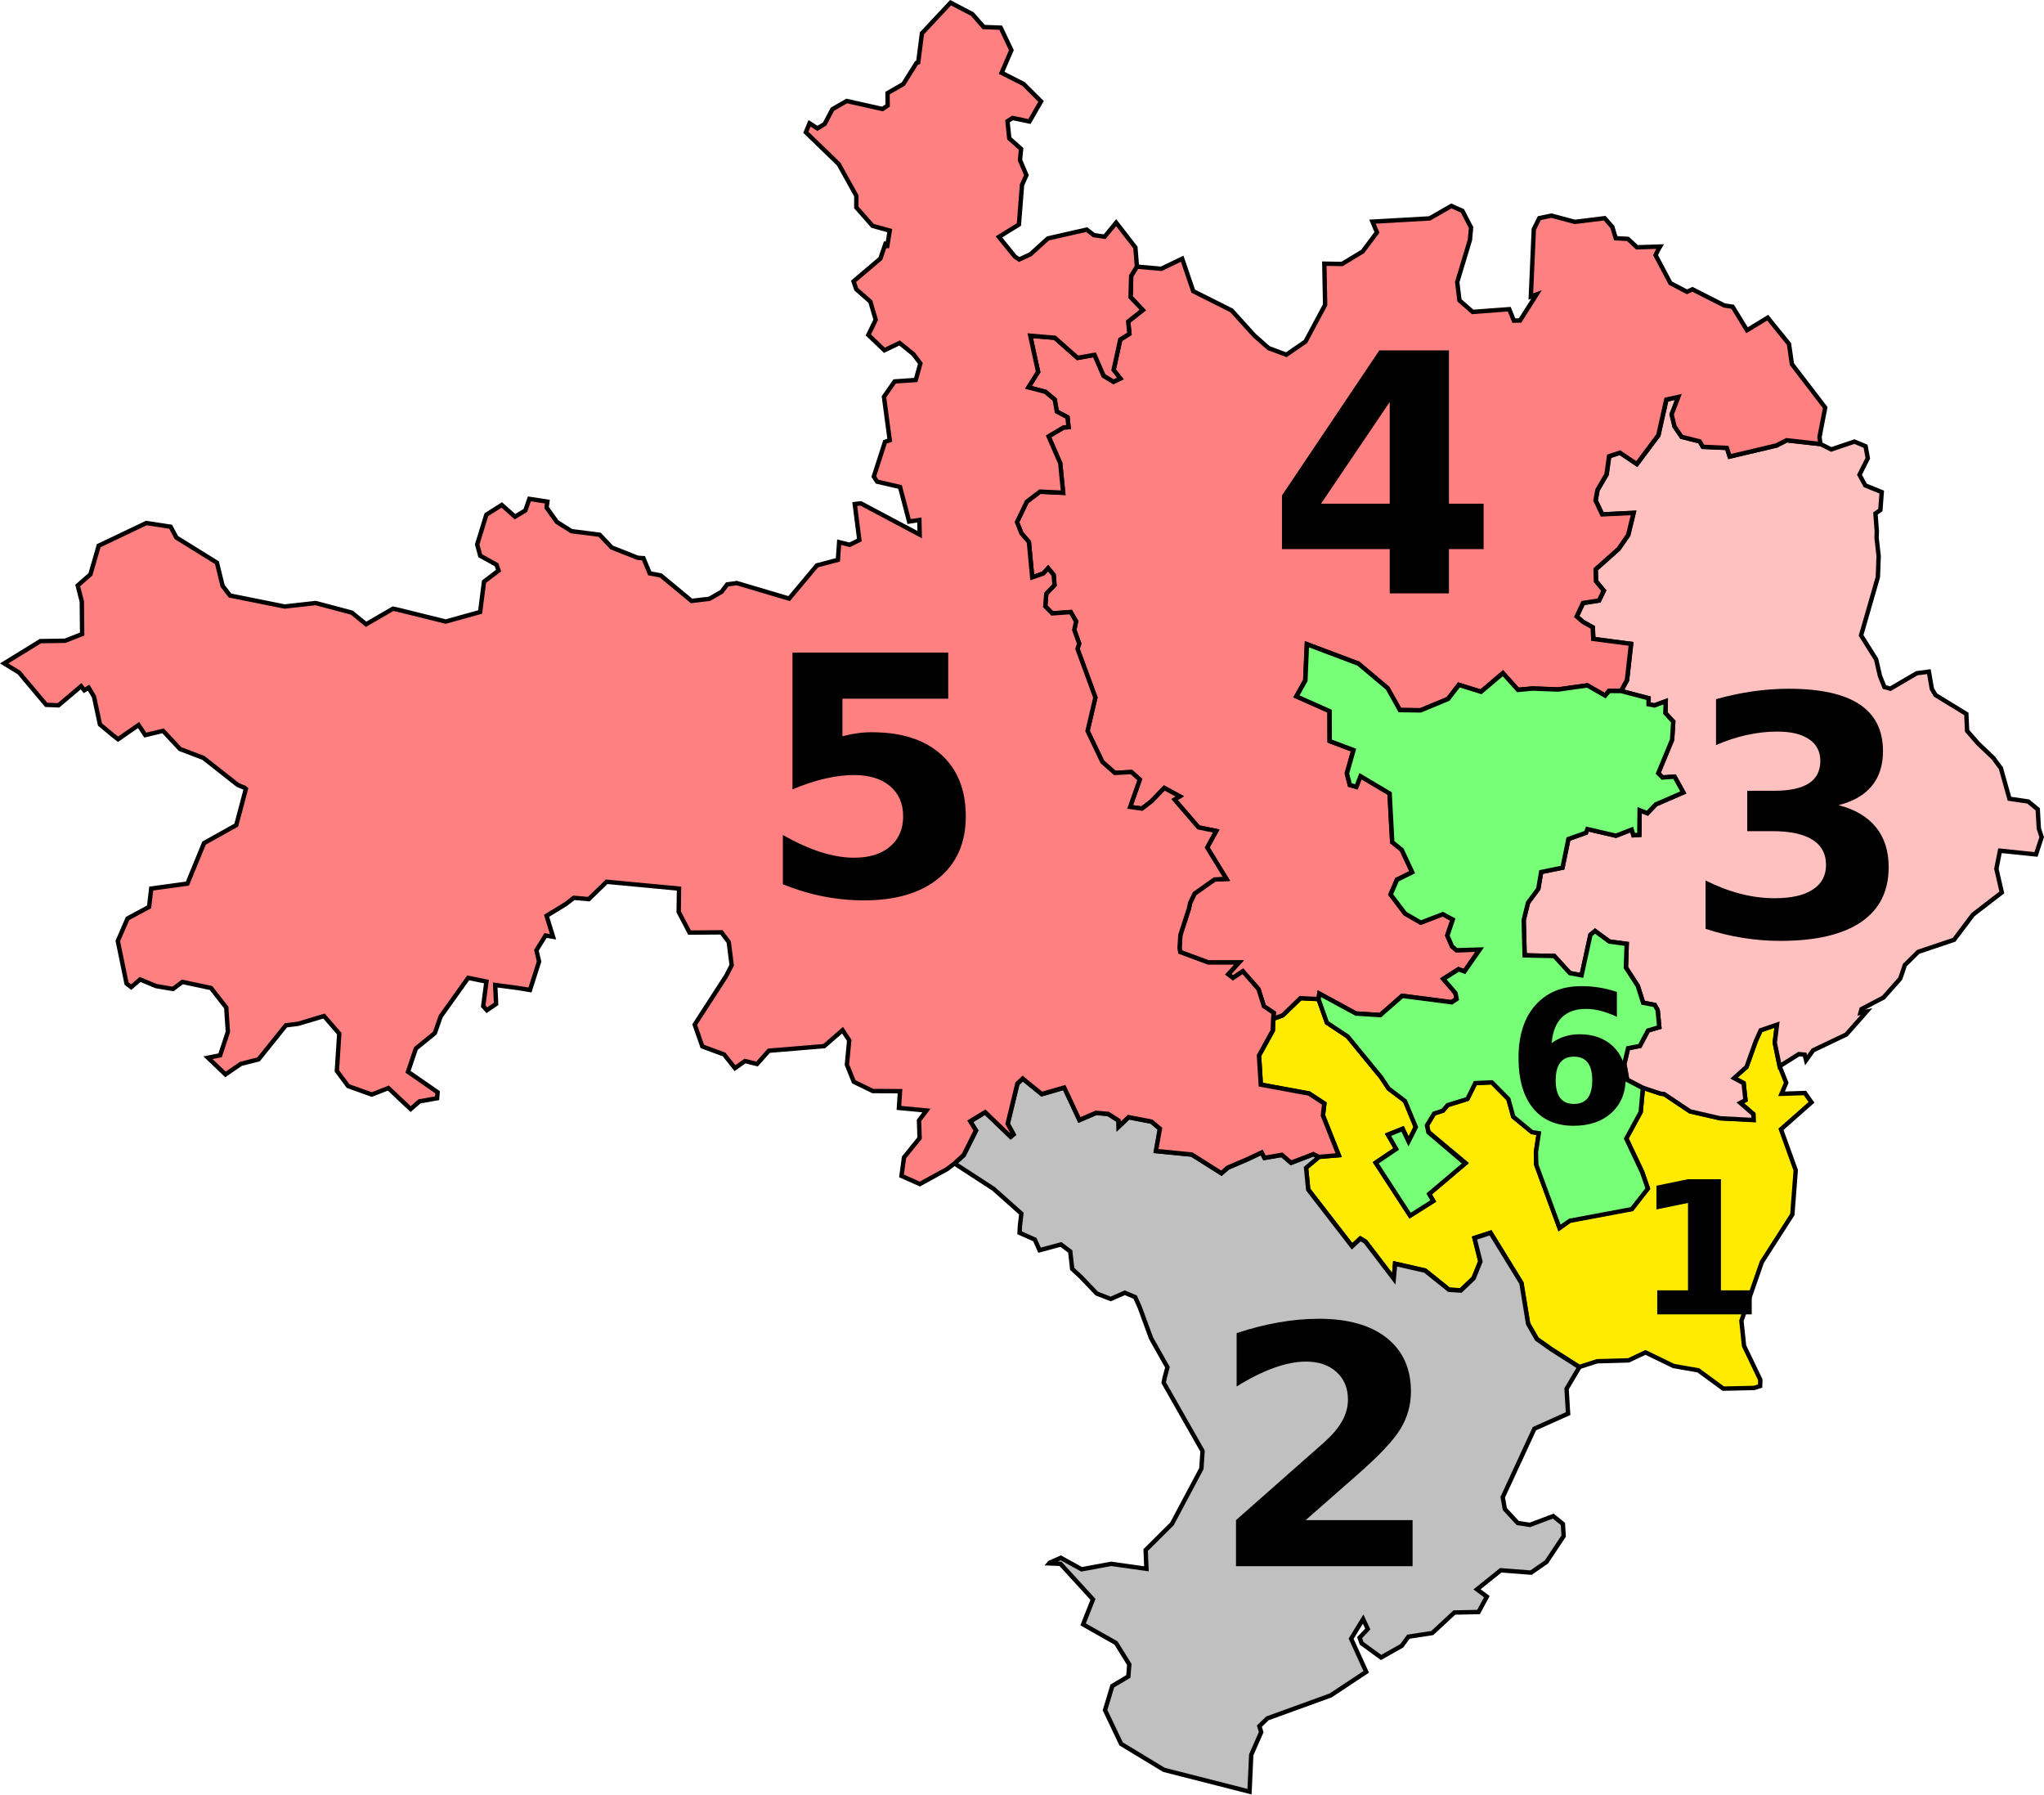
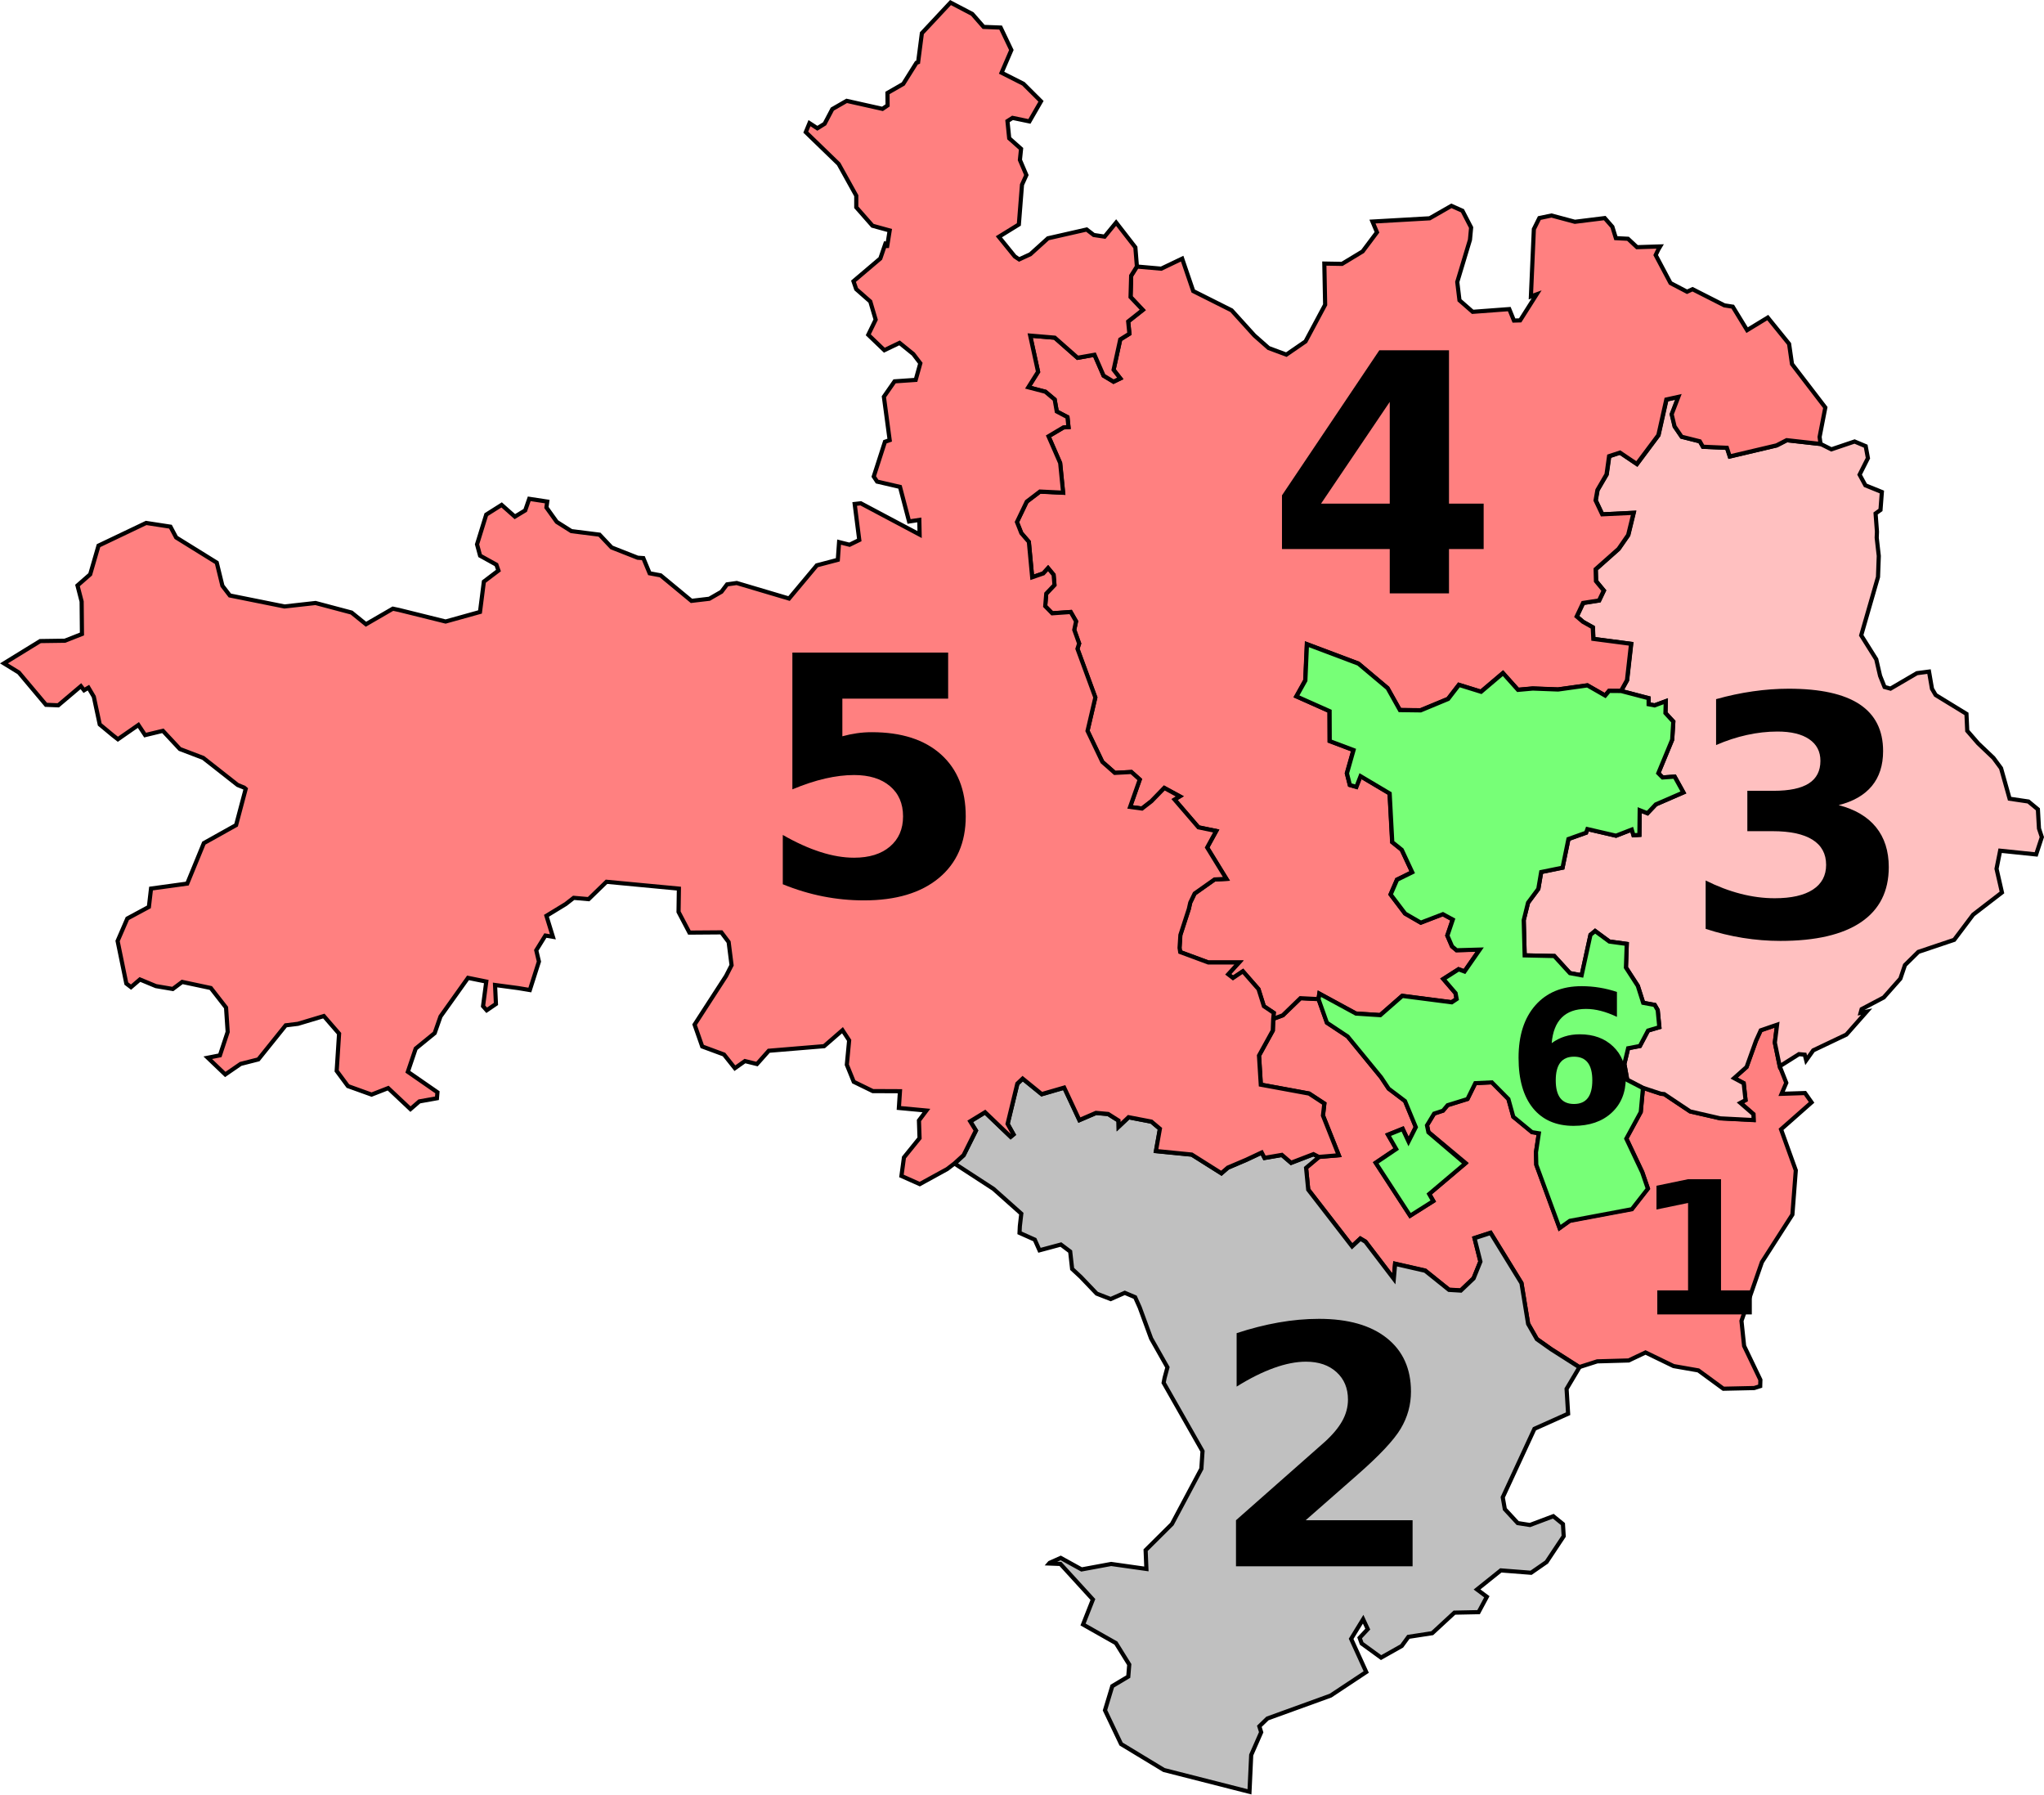
- <svg xmlns="http://www.w3.org/2000/svg" width="933.058" height="818.974" viewBox="0 0 933.058 818.974">
-   <path d="M718.283,699.261l-10.63-28.894-0.138-5.713L708.822,656l-3.133-.512-8.521-7.013-2.241-8.105-7.552-7.607-7.552.353-3.569,7.254-9.067,2.808-2.11,2.511-4.053,1.335-3.257,5.36,0.664,3.133,16.937,14.129-16.6,14.06,1.867,3.243-10.56,6.66-15.7-24.108,9.336-6.307-3.727-6.487,6.674-2.691,2.691,5.74,3.313-6.563-4.931-11.9-7.455-5.644-3.486-5.228-15.236-18.6-9.468-6.266-3.811-10.74-8.2-.422L592,602.211l-4.392,1.632-0.2,5.332L581.112,620.6l0.823,13.279,22.02,4.053,6.971,4.565-0.636,5.471L617.5,666.08l-9.088.767-5.865,4.931,0.989,9.952,20.028,25.879,3.769-3.514,2.31,1.363,12.939,16.951,0.609-6.833,13.735,3.133,10.858,8.728,5.388,0.325,5.837-5.568,3.105-7.656-2.676-10.685,7.324-2.393,14.1,22.919,3.05,18.59,3.984,6.957,6.535,4.634,12.87,8.2,8.161-2.607,14.343-.408,7.7-3.644,12.808,6.21,11.294,1.971,11.425,8.361,14.074-.312,2.739-.864,0.083-2.877L802.5,753.114l-1.2-11.425,9.323-26.812,13.914-21.695,1.556-20.195L819.35,654.28l13.942-12.3-3-4.253-10.685.353,2.137-5.014-3.016-7.607-2.213-10.8,1.023-8.188-7.455,2.566-2.171,4.793L803.6,625.787l-5.685,5.048,4.378,2.338,0.837,7.711-2.351,1.259,5.969,5.187,0.083,2.663-15.222-.782-13.762-3.161-11.833-7.919-1.487-.138-8.2-2.718-1.01,10.955-6.591,12.131,7.282,15.36,2.566,7.483-7.31,9.351-28.313,5.3Z" transform="translate(-6.368 -138.882)" fill="#ffeb00" stroke="#000" stroke-width="2" />
-   <path d="M490.469,852.6l-5.187-.2,0.27-.312,5.042-2.241,9.523,5.256,13.507-2.5,16.072,2.268-0.353-8.562,12.006-11.93,13.437-25.229,0.526-8.023-17.746-31.2,0.422-2.186,1.307-4.862-7.455-13.168-5.2-14.185-2.082-4.647-4.717-2-6.446,2.836-6.362-2.469-7.338-7.67-3.887-3.6-0.892-7.939-4.239-3.189-9.765,2.621-2.158-4.848-6.957-3.105,0.145-3.036,0.664-5.726-12.7-11.307L442.161,669.91l4.149-3.811,5.609-11.225-2.593-4.184,6.777-4.149,11.66,11.169,1.3-1.079-2.677-4.806,4.447-18.341,2.42-2.282,8.7,7.075,10.263-2.988,6.93,14.807,7.58-3.257,5.54,0.5L517,650.311l0.055,2.794L521.6,648.8l10.429,2.013,3.866,3.271-1.812,10.159,16.356,1.618,13.507,8.506,2.932-2.538,8.416-3.6,7.061-3.313,1.273,2.448L591.571,666l4.184,3.6,10.229-3.928,2.455,1.272-5.865,4.931,0.975,9.945L623.577,707.7l3.783-3.514,2.3,1.376,12.954,16.951,0.609-6.833,13.721,3.133,10.872,8.728,5.388,0.325,5.837-5.568,3.105-7.656-2.691-10.7,7.338-2.379,14.1,22.919,3.036,18.59,3.984,6.957,6.535,4.62,12.884,8.216-5.85,9.848,0.691,11.335-15.36,6.874-14.468,31.267,0.947,5.4,5.878,6.363,5.581,0.878,10.657-4.011,4.405,3.582,0.339,5.54-7.836,11.791-7.054,4.89-13.8-1.079-10.858,8.7,4.481,3.334-3.769,7.013-11.024.228-10.131,9.371-10.885,1.673-3.036,4.164-9.427,5.311-8.859-6.446-0.934-2.593,3.714-3.956-2.109-4.523-5.484,8.956,6.888,15.132-16.252,10.768-28.825,10.443-3.7,3.569,0.837,2.718-4.551,10.374-0.781,16.806L537.7,946.632l-19.558-11.847L510.8,919.37l3.333-11.024,7.3-4.35,0.443-5.484-6.093-9.793-14.994-8.486,4.5-11.411Z" transform="translate(-6.368 -138.882)" fill="silver" stroke="#000" stroke-width="2" />
-   <path d="M816.523,614.728l1.023-8.188-7.455,2.566-2.171,4.793-4.295,11.958-5.685,5.063,4.364,2.338,0.851,7.7-2.366,1.259,5.969,5.187,0.083,2.663-15.222-.782-13.749-3.161L766.022,638.2l-1.487-.138-8.2-2.718-7.172-3.714-1.307-7.185,1.729-7.185,5.36-1.023,3.742-7.054,5.146-1.515-0.767-7.822L761.7,597.5l-5.243-.962L754,588.8l-5.429-8.361,0.366-10.782-7.919-1.079-6.535-4.806-2.1,1.742-4.039,18.466-5.346-.989-7.13-7.808-13.535-.3-0.429-16.072,1.985-7.967,4.689-6.307,1.307-7.683,9.737-1.985,2.7-13.078,8.05-2.877,0.6-1.66,13.064,3.029,7.185-2.794,0.782,2.593,2.7-.173,0.138-11.266,3.541,1.39,3.824-4.039,12.573-5.456-4.011-7.227-5.484.394-1.93-1.957,6.307-15.277,0.526-8.264-3.582-3.887,0.145-5.4-5.1,1.888-2.718-.512v-2.767l-12.532-3.285,2.7-4.89,1.874-16.584-17.234-2.255-0.256-5.284-4.468-2.511-2.849-2.448,2.891-6.148,7.31-1.148,2.151-4.509-3.555-4.322-0.138-5.429,10.429-9.267,4.392-6.335,2.469-10.131-14.315.691-3-6.363,0.823-4.73,4.164-7.144,1.176-8.292,4.945-1.632,7.7,5.187,9.834-13.168,3.644-16.239,5.484-1.217-3.05,7.939,1.321,5.553,3.216,4.7,8.278,2.1,1.417,2.469,10.969,0.484,1.287,3.942,21.37-5.048,4.62-2.379,15.45,1.729L842.307,344l10.6-3.582,5.076,2.137,1.01,5.471-3.8,7.525,2.635,4.861,7.525,3.05-0.622,8.188-2.241,1.618,0.622,8.278-0.111,2.808,0.947,8.292-0.353,9.592-7.67,26.626,6.874,10.955,1.742,7.538,2.04,5.09,2.718,0.74,12.061-7.054,5.512-.719,1.363,7.85,1.673,2.836,14.06,8.6,0.353,7.725,4.972,5.726,7,6.66,3.458,4.689,3.9,13.914,8.589,1.272,4.322,3.569,0.5,8.742,1.307,3.942-2.593,7.9-16.439-1.7-1.646,8.237,2.469,10.816L907.01,556.324,898.366,567.8l-16.356,5.5-6.121,6.038-2.082,6.175-7.607,8.589-10.077,5.332-0.47,1.688,2.752-.539-9.24,10.456-15.132,7.2-3.216,4.523-0.664-2.552-2.621-.242-8.783,5.54Z" transform="translate(-6.368 -138.882)" fill="#ffc0c0" stroke="#000" stroke-width="2" />
-   <path d="M485.019,338.053l6.847-4.067,2.268-.138-0.47-4.551-4.876-2.58-0.961-5.457-4.239-3.555-7.78-2.013,4.447-7.075-3.6-16.508,11.224,0.948,10.4,9.17,7.725-1.376,4.149,9.537,4.537,2.739,3.078-1.487-3.05-3.914,3.029-13.86,4.184-2.607-0.553-5.609,6.646-5.242-5.567-5.892,0.284-9.738,2.621-4.2,11.093,0.975,9.565-4.578,5.048,14.793,17.518,8.79,10.388,11.467,6.508,5.74,8.091,3,8.741-6.01,8.956-16.75-0.366-18.79,8.078,0.145,9.4-5.685,6.549-8.741-2.054-4.889,26.093-1.487,9.931-5.685,5.042,2.241,3.956,7.656-0.526,5.616-5.8,19.233,1.01,8.347,6.024,5.27,16.709-1.245,2.123,5.228,2.836-.083,7.511-11.861-2.607.948,1.348-30.713,2.511-5.062,5.54-1.162,10.671,2.863,13.631-1.688,3.486,3.983,1.591,5.173,5.54,0.284,4.108,3.838,10.56-.339-0.8,1.335-1.245,2.607,6.771,12.767,7.552,3.956,2.511-1.148,14.523,7.372,3.824,0.595L803.86,289.6l9.427-5.74,9.737,12.006,1.321,9.2,15.208,19.842-2.607,13.424,0.429,3.2-15.45-1.729-4.634,2.379-21.37,5.048-1.287-3.942L783.68,342.8l-1.417-2.483-8.292-2.082-3.216-4.7-1.321-5.553,3.05-7.939L767,321.261,763.369,337.5l-9.848,13.168-7.683-5.187-4.959,1.632-1.162,8.292-4.164,7.144-0.837,4.73,3.016,6.363,14.315-.691-2.469,10.131-4.392,6.335-10.443,9.267,0.138,5.429,3.569,4.322-2.158,4.509-7.3,1.134-2.9,6.162,2.863,2.448,4.461,2.511,0.256,5.284,17.234,2.255-1.867,16.584-2.718,4.89-5.484-.041-1.8,2.123-8.105-4.634-13.389,1.867-11.577-.442-6.743.609-6.833-7.622-10.007,8.486-10.09-3.133-4.945,6.4-12.545,5.2-9.468-.111-5.609-10.007-13.306-11.2-23.514-8.846-0.726,16.549-4.053,7.254,15.118,6.729,0.055,13.673,10.872,4.094-3.015,10.643,1.349,5.311,2.96,0.864,1.9-4.9,13.292,7.891,1.19,22.221,4.336,3.486,4.779,10.235-6.929,3.417-2.918,6.743,6.6,8.714,7.158,4.136,10.077-3.866,4.523,2.455-2.469,7.31,2.137,4.945,2.067,1.742,10.56-.3-6.944,9.993-2.676-1.01-6.972,4.447,5.553,6.459,0.5,2.676-2.241,1.487-22.574-2.918-10.035,8.79-11.093-.719L608.6,592.346,608.2,594.87l-8.2-.429-8.078,7.822-4.392,1.632,0.27-2.739-4.537-3.05-2.448-7.78-7.116-8.133-4.537,3.029L567,583.548l4.917-5.388h-14L545.089,573.4l-0.3-1.888,0.366-5.906,3.852-11.86,0.65-2.891,2-4.149,9.088-6.418,5.429-.284-8.79-14.3,4.149-7.538-8.119-1.673-10.9-12.684,2.365-1.46-7.026-3.824-5.906,6.065-4.322,3.334-5.415-.74,4.419-12.51-3.838-3.43-7.538.408-5.685-5.014-6.777-14.157,3.569-15.249L498.2,435.024l0.781-2.407-2.241-6.238,0.837-3.887-2.448-4.253-8.444.6-3.2-3.257,0.484-5.726,3.742-3.942-0.394-4.661-2.51-3.029-2.2,2.42-5.062,1.742-1.528-16.156-3.43-3.97-2.013-5.048,4.461-9.323,6.024-4.578,10.6,0.5-1.363-13.534Z" transform="translate(-6.368 -138.882)" fill="#ff8080" stroke="#000" stroke-width="2" />
-   <path d="M470.62,377.155l4.468-9.308,6.024-4.592,10.588,0.512-1.349-13.548-5.332-12.186,6.847-4.067,2.268-.138-0.47-4.551-4.876-2.566-0.961-5.457-4.239-3.555-7.78-2.027,4.447-7.061-3.6-16.522,11.224,0.948,10.4,9.17,7.725-1.363,4.149,9.523,4.537,2.739,3.078-1.473-3.05-3.928,3.029-13.846,4.184-2.621-0.553-5.6,6.646-5.256-5.567-5.892,0.284-9.738,2.621-4.2-0.705-8.728-8.783-11.321-5.256,6.418-4.931-.74-3.271-2.51-17.656,4.011-8.05,7.282-5.1,2.338-1.985-1.335-7.269-8.97,9.129-5.63,1.431-18.14,2-4.406-2.946-6.9,0.526-5.062-5.415-4.82-0.8-7.836,2.31-1.473,7.711,1.6,5.284-9.17-8.022-7.995-9.966-5.042,4.461-10.36-4.889-10.249-7.766-.3-5.173-5.906-9.945-5.2L427.224,154.1l-1.715,13.237-0.768.284-6.024,9.62-7.2,4.136,0.055,5.671-2.338,1.584-16.342-3.658-6.536,3.756-3.527,6.7-3.313,2.054-3.6-2.338-1.688,4.108,14.994,14.51,8.05,14.5v5.284l7.414,8.416,7.836,2.158-1.259,7.877-0.429-2.649-2.58,7.538-12.248,10.4,1.231,3.6,6.432,5.643,2.448,8.278-3.361,6.916,7.324,7.026,6.944-3.333,6.28,5.09,3.2,4.212L424.4,312.3l-9.634.664-4.889,7.026,2.649,19.814-2.158.726-5.118,15.858,1.528,2.324,10.457,2.42,4.136,15.775,4.675-.706,0.138,6.674-26.854-14.261-2.78.312,2.1,16.439-4.433,2.158-4.779-1.2-0.581,8.077-9.579,2.524-12.684,15.153-23.88-7.089-4.406.622-2.566,3.375-5.54,3.189-8.147.962-14.074-11.646-5.014-.934-2.877-6.929-2.566-.173L285.61,388.76l-5.512-5.837-12.843-1.618-6.674-4.212-4.717-6.577,0.366-2.691-8.216-1.259-1.826,5.27-4.731,2.863-6.037-5.36-7.026,4.433-4.2,13.576,1.39,5.159,7.441,4.121,0.934,2.676-6.646,5.042-1.77,13.845-15.7,4.364-21.259-5.27-2.808-.6-12.276,7.1-6.577-5.325L150.488,414.1,136.3,415.688l-24.931-5.014-3.389-4.419-2.58-10.56L86.869,384.2l-2.607-4.918-11.093-1.7-21.737,10.36-3.8,13.091-5.8,5.076,1.888,7.338,0.145,14.807-7.78,3.064-11.266.159L8.277,441.649l6.791,4.177,12.386,14.738,5.609,0.228L43.4,452.05l1.431,1.867,2.013-1.19,2.448,4.149,2.7,12.642L58,474.505l2.268,1.77,9.364-6.508,3.064,4.62L80.8,472.43l7.752,8.306,10.657,4.053,15.747,12.372,2.918,1.176,0.726,0.609-4.378,16.508-14.71,8.216-7.594,18.479L75.4,544.418l-0.975,8.361-9.834,5.3-4.447,10.263,3.983,19.413,2.137,1.632,4.067-3.486,7.3,3.029,7.7,1.307,4.295-3.216,13.064,2.78,6.957,8.928,0.74,11.093-3.541,10.7-5.54,1.092,7.981,7.635,7.026-4.82,8.064-2.054,12.5-15.547,5.581-.691,11.819-3.541,6.957,8.023-1.093,17.006,5.132,6.929,10.8,3.88,7.566-2.96,10.173,9.579,4.053-3.514,8.036-1.432,0.228-2.732-13.507-9.351,3.582-10.588,8.673-7.075,2.649-7.579,12.559-17.615,8.334,1.688-1.473,11.225,1.66,1.874,4.226-2.877-0.408-8.658,10.5,1.4,5.373,0.892,4.149-13-1.217-5.131,4.163-6.729,3.43,0.567-2.946-9.579,8.79-5.36,3.644-2.836,6.819,0.6,8.161-7.926,33.037,3.119-0.145,10.63,4.959,9.44L335.7,564.4l3.333,4.419,1.335,10.56-2.5,4.9L323.484,606.5l3.486,9.966,9.931,3.672,4.972,6.238,4.592-3.243,5.484,1.348,5.387-6.051,25.257-2.1,8.389-7.282,3.036,4.634-1.051,11.128,3.16,7.78,8.686,4.24,12.4,0.056-0.5,7.642,12.573,1.176-3.4,4.537,0.27,8.064-7.116,8.8-1.148,8.444,8.361,3.727,12.5-6.86,3.361-2.58,4.149-3.8,5.609-11.225-2.593-4.2,6.777-4.136,11.66,11.156,1.3-1.065-2.677-4.806,4.447-18.341,2.42-2.3,8.7,7.075,10.263-2.974,6.93,14.807,7.58-3.271,5.553,0.5,4.717,2.988L517,653.052l4.551-4.309,10.429,2.013,3.866,3.257-1.812,10.159,16.356,1.618,13.507,8.521,2.932-2.552,8.416-3.582,7.061-3.319,1.273,2.448,7.939-1.363,4.184,3.6,10.229-3.928,2.455,1.272,9.074-.767L610.262,648l0.623-5.471-6.957-4.565-22.034-4.053-0.823-13.279,6.293-11.425,0.2-5.332,0.27-2.739-4.523-3.05-2.448-7.78-7.13-8.133-4.523,3.029-2.172-1.673,4.917-5.388h-14l-12.829-4.758-0.3-1.888,0.38-5.906,3.852-11.86,0.65-2.891,2-4.149,9.088-6.418,5.415-.284-8.783-14.3,4.136-7.538-8.105-1.673-10.913-12.684,2.379-1.46-7.04-3.824-5.892,6.065-4.322,3.334-5.415-.74,4.419-12.51-3.838-3.43-7.552.408-5.685-5.014-6.771-14.157,3.569-15.249-8.161-22.207L499,432.6l-2.227-6.238,0.823-3.887-2.448-4.253-8.444.6-3.188-3.257,0.47-5.726,3.756-3.942-0.394-4.661-2.51-3.029-2.213,2.42-5.062,1.742-1.515-16.156-3.43-3.97Z" transform="translate(-6.368 -138.882)" fill="#ff8080" stroke="#000" stroke-width="2" />
-   <path d="M747.835,624.466l1.729-7.185,5.373-1.023,3.727-7.054,5.146-1.515-0.754-7.822-1.363-2.351-5.256-.962-2.455-7.739-5.415-8.361,0.366-10.782-7.926-1.079-6.522-4.806-2.11,1.742L728.338,584l-5.332-.989-7.144-7.808-13.52-.3-0.429-16.072,1.971-7.967,4.689-6.307,1.307-7.683,9.752-1.985,2.691-13.078,8.064-2.877,0.6-1.66,13.05,3.029,7.185-2.794L752,520.1l2.7-.173,0.145-11.266,3.527,1.39,3.824-4.039,12.573-5.456-4-7.227-5.484.394-1.943-1.957,6.321-15.277,0.512-8.264-3.582-3.887,0.145-5.4-5.1,1.888-2.718-.512v-2.767l-12.532-3.285-5.484-.041-1.8,2.123L731,451.71l-13.389,1.867-11.577-.442-6.743.609-6.833-7.622-10.007,8.486-10.09-3.133-4.945,6.418-12.545,5.2-9.468-.124L639.8,452.962,626.489,441.78l-23.514-8.859-0.726,16.549-4.053,7.254,15.118,6.729,0.055,13.673,10.872,4.094-3.015,10.643,1.349,5.311,2.96,0.864,1.9-4.9,13.292,7.891,1.19,22.221,4.336,3.486,4.779,10.235-6.929,3.417-2.918,6.743,6.6,8.714,7.158,4.136,10.077-3.866,4.523,2.455-2.469,7.31,2.137,4.945,2.067,1.742,10.56-.3-6.944,9.993-2.676-1-6.972,4.433,5.553,6.459,0.5,2.676-2.241,1.487-22.574-2.918-10.035,8.79-11.093-.719-16.695-9.074-0.394,2.524,3.811,10.727,9.468,6.279,15.235,18.59,3.486,5.243,7.455,5.629,4.931,11.9-3.313,6.563-2.691-5.74-6.674,2.691,3.727,6.487-9.336,6.307,15.7,24.123,10.56-6.674-1.867-3.243,16.425-13.887-16.764-14.288-0.664-3.133,3.257-5.373,4.053-1.335,2.11-2.511,9.067-2.808,3.569-7.241,7.552-.366,7.552,7.622,2.241,8.092,8.521,7.013,3.133,0.512-1.307,8.658,0.138,5.713,10.63,28.894,4.689-3.319,28.313-5.311,7.3-9.336-2.566-7.483-7.269-15.36,6.591-12.131,1-10.955-7.172-3.714Z" transform="translate(-6.368 -138.882)" fill="#7f7" stroke="#000" stroke-width="2" />
-   <text transform="translate(746.584 599.87)" font-size="84.628" font-family="DejaVu Sans" font-weight="700">1</text>
-   <text transform="translate(552.182 714.798)" font-size="152.14" font-family="DejaVu Sans" font-weight="700">2</text>
-   <text transform="translate(768.405 427.259)" font-size="152.14" font-family="DejaVu Sans" font-weight="700">3</text>
-   <text transform="translate(687.95 512.611)" font-size="84.371" font-family="DejaVu Sans" font-weight="700">6</text>
-   <text transform="translate(578.377 270.819)" font-size="152.14" font-family="DejaVu Sans" font-weight="700">4</text>
-   <text transform="translate(345.633 408.767)" font-size="152.14" font-family="DejaVu Sans" font-weight="700">5</text>
+ <svg xmlns="http://www.w3.org/2000/svg" width="985.945" height="865.4" viewBox="0 0 985.945 865.4">
+   <path d="M760.486,722.65l-11.234-30.537-0.146-6.038,1.381-9.151-3.311-.541-9.005-7.412-2.368-8.566-7.982-8.04-7.982.373-3.771,7.667-9.582,2.968-2.23,2.653-4.284,1.411-3.442,5.665,0.7,3.311,17.9,14.932L697.588,706.2l1.974,3.428L688.4,716.671l-16.592-25.479,9.867-6.666-3.939-6.856,7.053-2.844,2.844,6.066,3.5-6.936-5.211-12.579-7.879-5.965-3.684-5.526-16.1-19.654-10.006-6.622-4.027-11.351-8.668-.446-8.537,8.266-4.641,1.725-0.212,5.635-6.651,12.074,0.87,14.034,23.272,4.284,7.368,4.824-0.672,5.782,7.624,19.143-9.6.811-6.2,5.211,1.045,10.518,21.167,27.35,3.983-3.713,2.442,1.44,13.675,17.915,0.643-7.222,14.516,3.311,11.475,9.224,5.694,0.344,6.169-5.884,3.282-8.092L719.435,727.5l7.74-2.529,14.9,24.222,3.224,19.647,4.21,7.353,6.907,4.9,13.6,8.669,8.625-2.755,15.159-.431,8.135-3.852,13.537,6.563,11.936,2.083,12.074,8.837,14.874-.329,2.894-.914,0.087-3.041-7.85-16.358-1.271-12.074,9.853-28.337,14.706-22.928,1.644-21.343L867.3,675.111l14.735-13-3.172-4.5-11.293.373,2.258-5.3-3.187-8.04-2.339-11.41,1.081-8.654L857.5,627.3l-2.295,5.065L850.655,645l-6.008,5.335,4.627,2.471,0.884,8.15-2.485,1.33,6.308,5.482,0.087,2.814-16.088-.826-14.545-3.34-12.506-8.369-1.571-.146-8.669-2.872L799.623,666.6l-6.966,12.82,7.7,16.233,2.711,7.909-7.726,9.882-29.923,5.6Z" transform="translate(-8.197 -130.477)" fill="#ff8080" stroke="#000" stroke-width="2" />
+   <path d="M519.717,884.707l-5.482-.212,0.285-.329,5.328-2.368,10.065,5.555,14.275-2.638,16.986,2.4-0.373-9.049,12.689-12.608,14.2-26.663,0.555-8.479-18.755-32.978,0.446-2.31,1.382-5.138-7.879-13.917-5.5-14.991-2.2-4.912-4.985-2.112-6.812,3-6.724-2.61-7.755-8.106-4.108-3.808-0.943-8.39-4.48-3.37-10.32,2.77-2.281-5.124-7.353-3.282,0.153-3.208,0.7-6.052-13.419-11.95L468.662,691.63l4.385-4.027,5.927-11.863-2.741-4.422,7.163-4.385,12.323,11.8,1.374-1.14-2.829-5.079,4.7-19.384,2.558-2.412,9.195,7.477,10.847-3.158,7.324,15.649,8.011-3.442,5.855,0.526,5,3.143,0.058,2.953,4.81-4.554,11.022,2.127,4.086,3.457-1.915,10.737,17.286,1.71,14.275,8.99,3.1-2.682,8.9-3.8,7.463-3.5,1.345,2.587,8.391-1.44,4.422,3.8,10.81-4.152,2.595,1.345-6.2,5.211,1.031,10.51,21.167,27.35,4-3.713,2.426,1.454,13.69,17.915L681.152,740l14.5,3.311,11.49,9.224,5.694,0.344L719.006,747l3.282-8.092L719.444,727.6l7.755-2.514,14.9,24.222,3.208,19.647,4.21,7.353,6.907,4.882,13.617,8.683-6.183,10.408,0.731,11.98-16.233,7.265-15.291,33.044,1,5.708L740.282,865l5.9,0.928,11.263-4.239,4.656,3.786,0.358,5.855-8.282,12.462-7.455,5.168-14.589-1.14-11.475,9.2,4.736,3.523-3.984,7.412-11.651.241-10.708,9.9-11.5,1.768-3.208,4.4-9.963,5.613-9.363-6.812-0.987-2.741,3.925-4.181-2.229-4.781-5.8,9.466,7.28,15.992L650.028,948.2l-30.465,11.037-3.91,3.771,0.884,2.872-4.81,10.964L610.9,994.6l-41.267-10.518-20.67-12.521L541.2,955.275l3.523-11.651,7.711-4.6,0.468-5.8-6.439-10.35-15.846-8.969,4.751-12.06Z" transform="translate(-8.197 -130.477)" fill="silver" stroke="#000" stroke-width="2" />
+   <path d="M864.311,633.311l1.081-8.654-7.879,2.711-2.295,5.065-4.539,12.637-6.008,5.351,4.612,2.471,0.9,8.135-2.5,1.33,6.308,5.482,0.087,2.814-16.088-.826-14.531-3.34-12.521-8.369-1.571-.146L800.7,655.1l-7.579-3.925-1.381-7.594,1.827-7.594,5.665-1.081,3.954-7.455,5.438-1.6-0.811-8.266-1.44-2.485-5.541-1.016-2.595-8.179-5.738-8.837,0.387-11.395-8.369-1.14-6.907-5.079-2.214,1.842-4.268,19.516-5.65-1.045-7.536-8.252-14.3-.314-0.453-16.986,2.1-8.42,4.955-6.666,1.381-8.12,10.291-2.1,2.858-13.821,8.507-3.041,0.629-1.754,13.807,3.2,7.594-2.953,0.826,2.741,2.858-.183,0.146-11.907,3.742,1.469,4.042-4.268,13.288-5.766-4.239-7.638-5.8.417-2.04-2.068,6.666-16.146,0.556-8.734-3.786-4.108,0.153-5.708-5.394,2-2.872-.541v-2.924L790.211,463.7l2.858-5.168,1.981-17.527-18.214-2.383-0.27-5.584-4.722-2.653-3.011-2.587,3.055-6.5,7.726-1.213,2.273-4.765-3.757-4.568-0.146-5.738,11.023-9.794,4.641-6.7,2.61-10.708-15.129.731-3.172-6.725,0.87-5,4.4-7.55,1.243-8.763,5.226-1.725,8.135,5.482,10.394-13.916,3.852-17.162,5.8-1.287-3.224,8.391,1.4,5.869,3.4,4.97,8.749,2.214,1.5,2.609,11.593,0.512,1.36,4.166,22.585-5.335,4.882-2.514,16.329,1.827,5.124,2.573,11.2-3.786,5.365,2.259,1.067,5.782-4.012,7.952,2.785,5.138,7.952,3.224-0.658,8.654-2.368,1.71,0.658,8.749-0.117,2.968,1,8.763-0.373,10.137-8.106,28.14,7.265,11.577,1.842,7.967,2.157,5.379,2.872,0.782,12.747-7.455,5.825-.76,1.44,8.3,1.768,3,14.859,9.093,0.373,8.164,5.255,6.052,7.4,7.039,3.655,4.955,4.122,14.706,9.077,1.345,4.568,3.771,0.526,9.239,1.381,4.166-2.741,8.354-17.373-1.8-1.74,8.705,2.61,11.431-13.9,10.708-9.136,12.133-17.286,5.811-6.469,6.381-2.2,6.527-8.04,9.077-10.65,5.635-0.5,1.784,2.909-.57-9.765,11.051-15.992,7.609-3.4,4.781-0.7-2.7-2.77-.256-9.283,5.855Z" transform="translate(-8.197 -130.477)" fill="#ffc0c0" stroke="#000" stroke-width="2" />
+   <path d="M513.957,340.9l7.236-4.3,2.4-.146-0.5-4.81-5.153-2.726-1.016-5.767-4.48-3.757-8.223-2.127,4.7-7.477-3.8-17.447,11.863,1,10.993,9.692,8.164-1.454,4.385,10.079,4.795,2.894,3.253-1.572-3.223-4.137,3.2-14.648,4.422-2.756-0.585-5.927,7.024-5.54-5.884-6.227,0.3-10.291,2.77-4.437,11.724,1.031,10.108-4.839,5.335,15.634,18.514,9.29,10.978,12.119,6.878,6.067,8.552,3.172,9.239-6.352,9.465-17.7L647,257.587l8.537,0.153,9.933-6.008,6.921-9.239-2.171-5.167,27.577-1.572,10.5-6.008,5.328,2.368,4.181,8.091-0.556,5.935-6.125,20.327,1.067,8.822,6.366,5.57,17.659-1.316,2.244,5.526,3-.088,7.938-12.535-2.755,1,1.425-32.46,2.653-5.35,5.855-1.228,11.278,3.026,14.406-1.784,3.684,4.21,1.681,5.467,5.855,0.3,4.342,4.056,11.161-.358-0.84,1.411-1.316,2.756,7.156,13.493,7.982,4.181,2.653-1.213,15.349,7.791,4.042,0.629,6.922,11.322,9.963-6.067,10.291,12.689,1.4,9.721,16.073,20.97L885.9,341.2l0.453,3.384-16.329-1.827-4.9,2.514L842.538,350.6l-1.36-4.166-11.577-.512-1.5-2.624-8.763-2.2-3.4-4.97-1.4-5.869,3.224-8.391-5.8,1.287-3.837,17.162-10.408,13.916-8.12-5.482-5.241,1.725-1.228,8.763-4.4,7.55-0.884,5,3.187,6.725,15.129-.731-2.61,10.708-4.641,6.7-11.037,9.794,0.146,5.738,3.771,4.568-2.281,4.765-7.711,1.2-3.07,6.512,3.026,2.587L776.478,433l0.27,5.584,18.214,2.383L792.988,458.5l-2.872,5.168-5.8-.044-1.9,2.244-8.566-4.9L759.7,462.943l-12.235-.468-7.126.643-7.222-8.055-10.576,8.969-10.664-3.311-5.226,6.768-13.258,5.5-10.006-.117-5.928-10.576L663.4,450.459l-24.851-9.349L637.78,458.6l-4.283,7.667,15.977,7.112,0.058,14.45,11.49,4.327L657.837,503.4l1.425,5.613,3.128,0.914,2.01-5.182,14.048,8.34,1.257,23.484,4.582,3.684,5.051,10.817-7.323,3.611-3.084,7.126,6.98,9.21,7.565,4.371,10.65-4.085,4.781,2.595-2.61,7.726,2.258,5.226,2.185,1.842,11.161-.314-7.339,10.561-2.828-1.067-7.368,4.7,5.869,6.826,0.526,2.828-2.368,1.571-23.857-3.084-10.606,9.29-11.724-.76-17.644-9.59-0.417,2.668-8.668-.453-8.537,8.266-4.641,1.725,0.285-2.894-4.795-3.224L615.2,607.52l-7.521-8.6-4.795,3.2-2.281-1.768,5.2-5.694H591l-13.558-5.029-0.315-2,0.387-6.242,4.071-12.535,0.687-3.055,2.112-4.385,9.6-6.783,5.737-.3-9.29-15.115,4.385-7.967-8.581-1.768-11.519-13.4,2.5-1.543L569.8,510.5l-6.242,6.41-4.568,3.523-5.723-.782,4.67-13.222-4.056-3.625-7.967.431-6.008-5.3-7.163-14.962,3.771-16.116-8.625-23.47,0.826-2.544-2.368-6.593,0.884-4.108-2.587-4.5-8.924.629-3.384-3.442,0.512-6.052,3.954-4.166-0.417-4.926-2.653-3.2-2.324,2.558-5.35,1.842-1.615-17.074-3.625-4.2-2.127-5.335,4.715-9.853,6.366-4.839,11.2,0.526-1.44-14.3Z" transform="translate(-8.197 -130.477)" fill="#ff8080" stroke="#000" stroke-width="2" />
+   <path d="M498.74,382.228l4.722-9.838,6.366-4.853,11.19,0.541-1.425-14.318-5.635-12.879,7.236-4.3,2.4-.146-0.5-4.81-5.153-2.711-1.016-5.767-4.48-3.757-8.223-2.142,4.7-7.463-3.8-17.461,11.863,1,10.993,9.692,8.164-1.44,4.385,10.065,4.795,2.894,3.253-1.557-3.223-4.152,3.2-14.633,4.422-2.77-0.585-5.913,7.024-5.555-5.884-6.227,0.3-10.291L556.6,259l-0.745-9.224-9.283-11.965-5.555,6.783-5.211-.782-3.457-2.653-18.66,4.239-8.508,7.7-5.394,2.471-2.1-1.411-7.682-9.48,9.648-5.95,1.513-19.172,2.112-4.656-3.114-7.294,0.555-5.35L495,197.162l-0.84-8.281,2.441-1.557,8.15,1.7,5.584-9.692-8.478-8.449L491.32,165.55l4.715-10.949-5.167-10.832-8.208-.315-5.467-6.242-10.51-5.5-13.807,14.772-1.813,13.99-0.811.3-6.366,10.167-7.609,4.371,0.058,5.994-2.471,1.674-17.271-3.866-6.907,3.969-3.728,7.082-3.5,2.171-3.8-2.471-1.784,4.342,15.846,15.335,8.508,15.32v5.584l7.836,8.9,8.281,2.281-1.33,8.325-0.453-2.8-2.726,7.967L419.89,266.109l1.3,3.808,6.8,5.964,2.587,8.749-3.552,7.309,7.74,7.426,7.339-3.523,6.637,5.38,3.384,4.451-2.229,8.011-10.182.7-5.167,7.426,2.8,20.94-2.281.767-5.409,16.76,1.615,2.456,11.052,2.558,4.371,16.672,4.941-.746,0.146,7.053L423.4,373.2l-2.938.329,2.214,17.373-4.685,2.281-5.05-1.271-0.614,8.537L402.2,403.117l-13.4,16.015L363.56,411.64l-4.656.658-2.711,3.567-5.855,3.37-8.61,1.016-14.874-12.308-5.3-.987-3.041-7.323-2.711-.183-12.594-4.955-5.825-6.169-13.573-1.71-7.053-4.451-4.985-6.951,0.387-2.844-8.683-1.33-1.929,5.569-5,3.026-6.381-5.665-7.426,4.685L238.3,393l1.469,5.452,7.865,4.356,0.987,2.828-7.024,5.328L239.73,425.6l-16.592,4.612-22.468-5.569-2.968-.629-12.974,7.506-6.951-5.628L160.4,421.278l-14.991,1.674-26.349-5.3-3.581-4.671-2.726-11.161L93.168,389.674l-2.756-5.2-11.724-1.8L55.716,393.628,51.7,407.464l-6.125,5.365,2,7.755,0.153,15.649L39.5,439.471l-11.907.168L10.107,450.39l7.177,4.415L30.375,470.38l5.927,0.241,10.92-9.239,1.513,1.974,2.127-1.257,2.587,4.385,2.858,13.361,6.352,5.269,2.4,1.871,9.9-6.878,3.238,4.882,8.566-2.068L94.95,491.7l11.263,4.284,16.643,13.076,3.084,1.243,0.767,0.643-4.627,17.447-15.547,8.683L98.509,556.6,81.048,559l-1.031,8.837-10.394,5.6-4.7,10.847,4.21,20.517,2.259,1.725,4.3-3.684,7.711,3.2,8.135,1.381,4.539-3.4,13.807,2.938,7.353,9.436,0.782,11.724-3.742,11.307-5.855,1.155,8.435,8.069,7.426-5.095,8.523-2.171,13.208-16.431,5.9-.731,12.491-3.742,7.353,8.479L170.6,646.937l5.423,7.323,11.409,4.1,8-3.128,10.752,10.123,4.283-3.713,8.493-1.513,0.241-2.887-14.275-9.882,3.786-11.19,9.166-7.477,2.8-8.01,13.273-18.616,8.808,1.784L241.2,615.713l1.754,1.981,4.466-3.041-0.431-9.151,11.1,1.484,5.679,0.943,4.385-13.734-1.287-5.423,4.4-7.112,3.625,0.6-3.114-10.123,9.29-5.665,3.852-3,7.207,0.629,8.625-8.376,34.915,3.3L335.5,570.258l5.24,9.977,15.4-.117,3.523,4.671,1.411,11.161-2.639,5.182-15.2,23.484,3.684,10.533,10.5,3.881,5.255,6.593,4.853-3.428,5.8,1.425,5.694-6.4,26.693-2.214,8.866-7.7,3.209,4.9-1.111,11.76,3.34,8.223,9.18,4.481,13.105,0.059-0.526,8.076,13.288,1.243-3.6,4.795,0.285,8.523-7.521,9.3-1.213,8.924,8.837,3.939,13.208-7.25,3.552-2.727L473,687.548l5.927-11.863-2.741-4.437,7.163-4.371,12.323,11.79,1.374-1.126-2.829-5.079,4.7-19.384,2.558-2.427,9.195,7.477,10.847-3.143,7.324,15.649,8.011-3.457,5.869,0.526,4.985,3.158,0.058,2.953,4.81-4.554,11.022,2.127,4.086,3.442-1.915,10.737,17.286,1.71,14.275,9.005,3.1-2.7,8.9-3.786,7.463-3.508,1.345,2.587,8.391-1.44,4.422,3.8,10.81-4.152,2.595,1.345,9.59-.811-7.609-19.143,0.658-5.782-7.353-4.824-23.287-4.284-0.87-14.034,6.651-12.074,0.212-5.635,0.285-2.894-4.78-3.224-2.587-8.223-7.536-8.6-4.78,3.2-2.3-1.768,5.2-5.694h-14.8l-13.558-5.029-0.315-2,0.4-6.242,4.071-12.535,0.687-3.055,2.112-4.385,9.6-6.783,5.723-.3-9.283-15.115,4.371-7.967-8.566-1.768-11.534-13.4,2.514-1.543-7.441-4.042-6.227,6.41-4.568,3.523-5.723-.782,4.67-13.222-4.056-3.625-7.981.431-6.008-5.3-7.156-14.962,3.771-16.116-8.625-23.47,0.811-2.544-2.354-6.593,0.87-4.108-2.587-4.5-8.924.629-3.369-3.442,0.5-6.052,3.969-4.166-0.417-4.926-2.653-3.2-2.339,2.558-5.35,1.842-1.6-17.074-3.625-4.2Z" transform="translate(-8.197 -130.477)" fill="#ff8080" stroke="#000" stroke-width="2" />
+   <path d="M791.717,643.6l1.827-7.594,5.679-1.081,3.939-7.455,5.438-1.6-0.8-8.266-1.44-2.485-5.555-1.016-2.595-8.179-5.723-8.837,0.387-11.395-8.376-1.14-6.892-5.079-2.23,1.842-4.268,19.516-5.635-1.045-7.55-8.252-14.289-.314-0.453-16.986,2.083-8.42,4.955-6.666,1.381-8.12,10.306-2.1,2.844-13.821,8.523-3.041,0.629-1.754,13.792,3.2,7.594-2.953,0.826,2.741,2.858-.183,0.153-11.907,3.728,1.469,4.042-4.268,13.288-5.766-4.225-7.638-5.8.417-2.054-2.068,6.68-16.146,0.541-8.734-3.786-4.108,0.153-5.708-5.394,2-2.872-.541v-2.924l-13.244-3.472-5.8-.044-1.9,2.244-8.566-4.9L759.776,463l-12.235-.468-7.126.643-7.222-8.055-10.576,8.969-10.664-3.311-5.226,6.783-13.258,5.5-10.006-.131-5.928-10.576-14.063-11.818-24.851-9.363-0.767,17.49-4.283,7.667,15.977,7.112,0.058,14.45,11.49,4.327L657.91,503.46l1.425,5.613,3.128,0.914,2.01-5.182,14.048,8.34,1.257,23.484,4.582,3.684,5.051,10.817-7.323,3.611L679,561.867l6.98,9.21,7.565,4.371,10.65-4.085,4.781,2.595-2.61,7.726,2.258,5.226,2.185,1.842,11.161-.314L714.635,599l-2.828-1.06-7.368,4.685,5.869,6.826,0.526,2.828-2.368,1.571-23.857-3.084L674,620.053l-11.724-.76-17.644-9.59-0.417,2.668,4.027,11.337,10.006,6.636,16.1,19.647,3.684,5.541,7.879,5.949,5.211,12.579-3.5,6.936-2.844-6.066-7.053,2.844,3.939,6.856-9.867,6.666,16.592,25.494,11.161-7.053-1.974-3.428,17.359-14.677-17.717-15.1-0.7-3.311,3.442-5.679,4.284-1.411,2.23-2.653,9.582-2.968,3.771-7.653,7.982-.387,7.982,8.055,2.368,8.552,9.005,7.412,3.311,0.541-1.381,9.151,0.146,6.038,11.234,30.537,4.955-3.508,29.923-5.613,7.711-9.867-2.711-7.909-7.682-16.233,6.966-12.82,1.06-11.577-7.579-3.925Z" transform="translate(-8.197 -130.477)" fill="#7f7" stroke="#000" stroke-width="2" />
+   <text transform="translate(788.928 633.908)" font-size="89.44" font-family="DejaVu Sans" font-weight="700">1</text>
+   <text transform="translate(583.472 755.373)" font-size="160.791" font-family="DejaVu Sans" font-weight="700">2</text>
+   <text transform="translate(811.99 451.484)" font-size="160.791" font-family="DejaVu Sans" font-weight="700">3</text>
+   <text transform="translate(726.961 541.691)" font-size="89.169" font-family="DejaVu Sans" font-weight="700">6</text>
+   <text transform="translate(611.158 286.15)" font-size="160.791" font-family="DejaVu Sans" font-weight="700">4</text>
+   <text transform="translate(365.178 431.939)" font-size="160.791" font-family="DejaVu Sans" font-weight="700">5</text>
</svg>
